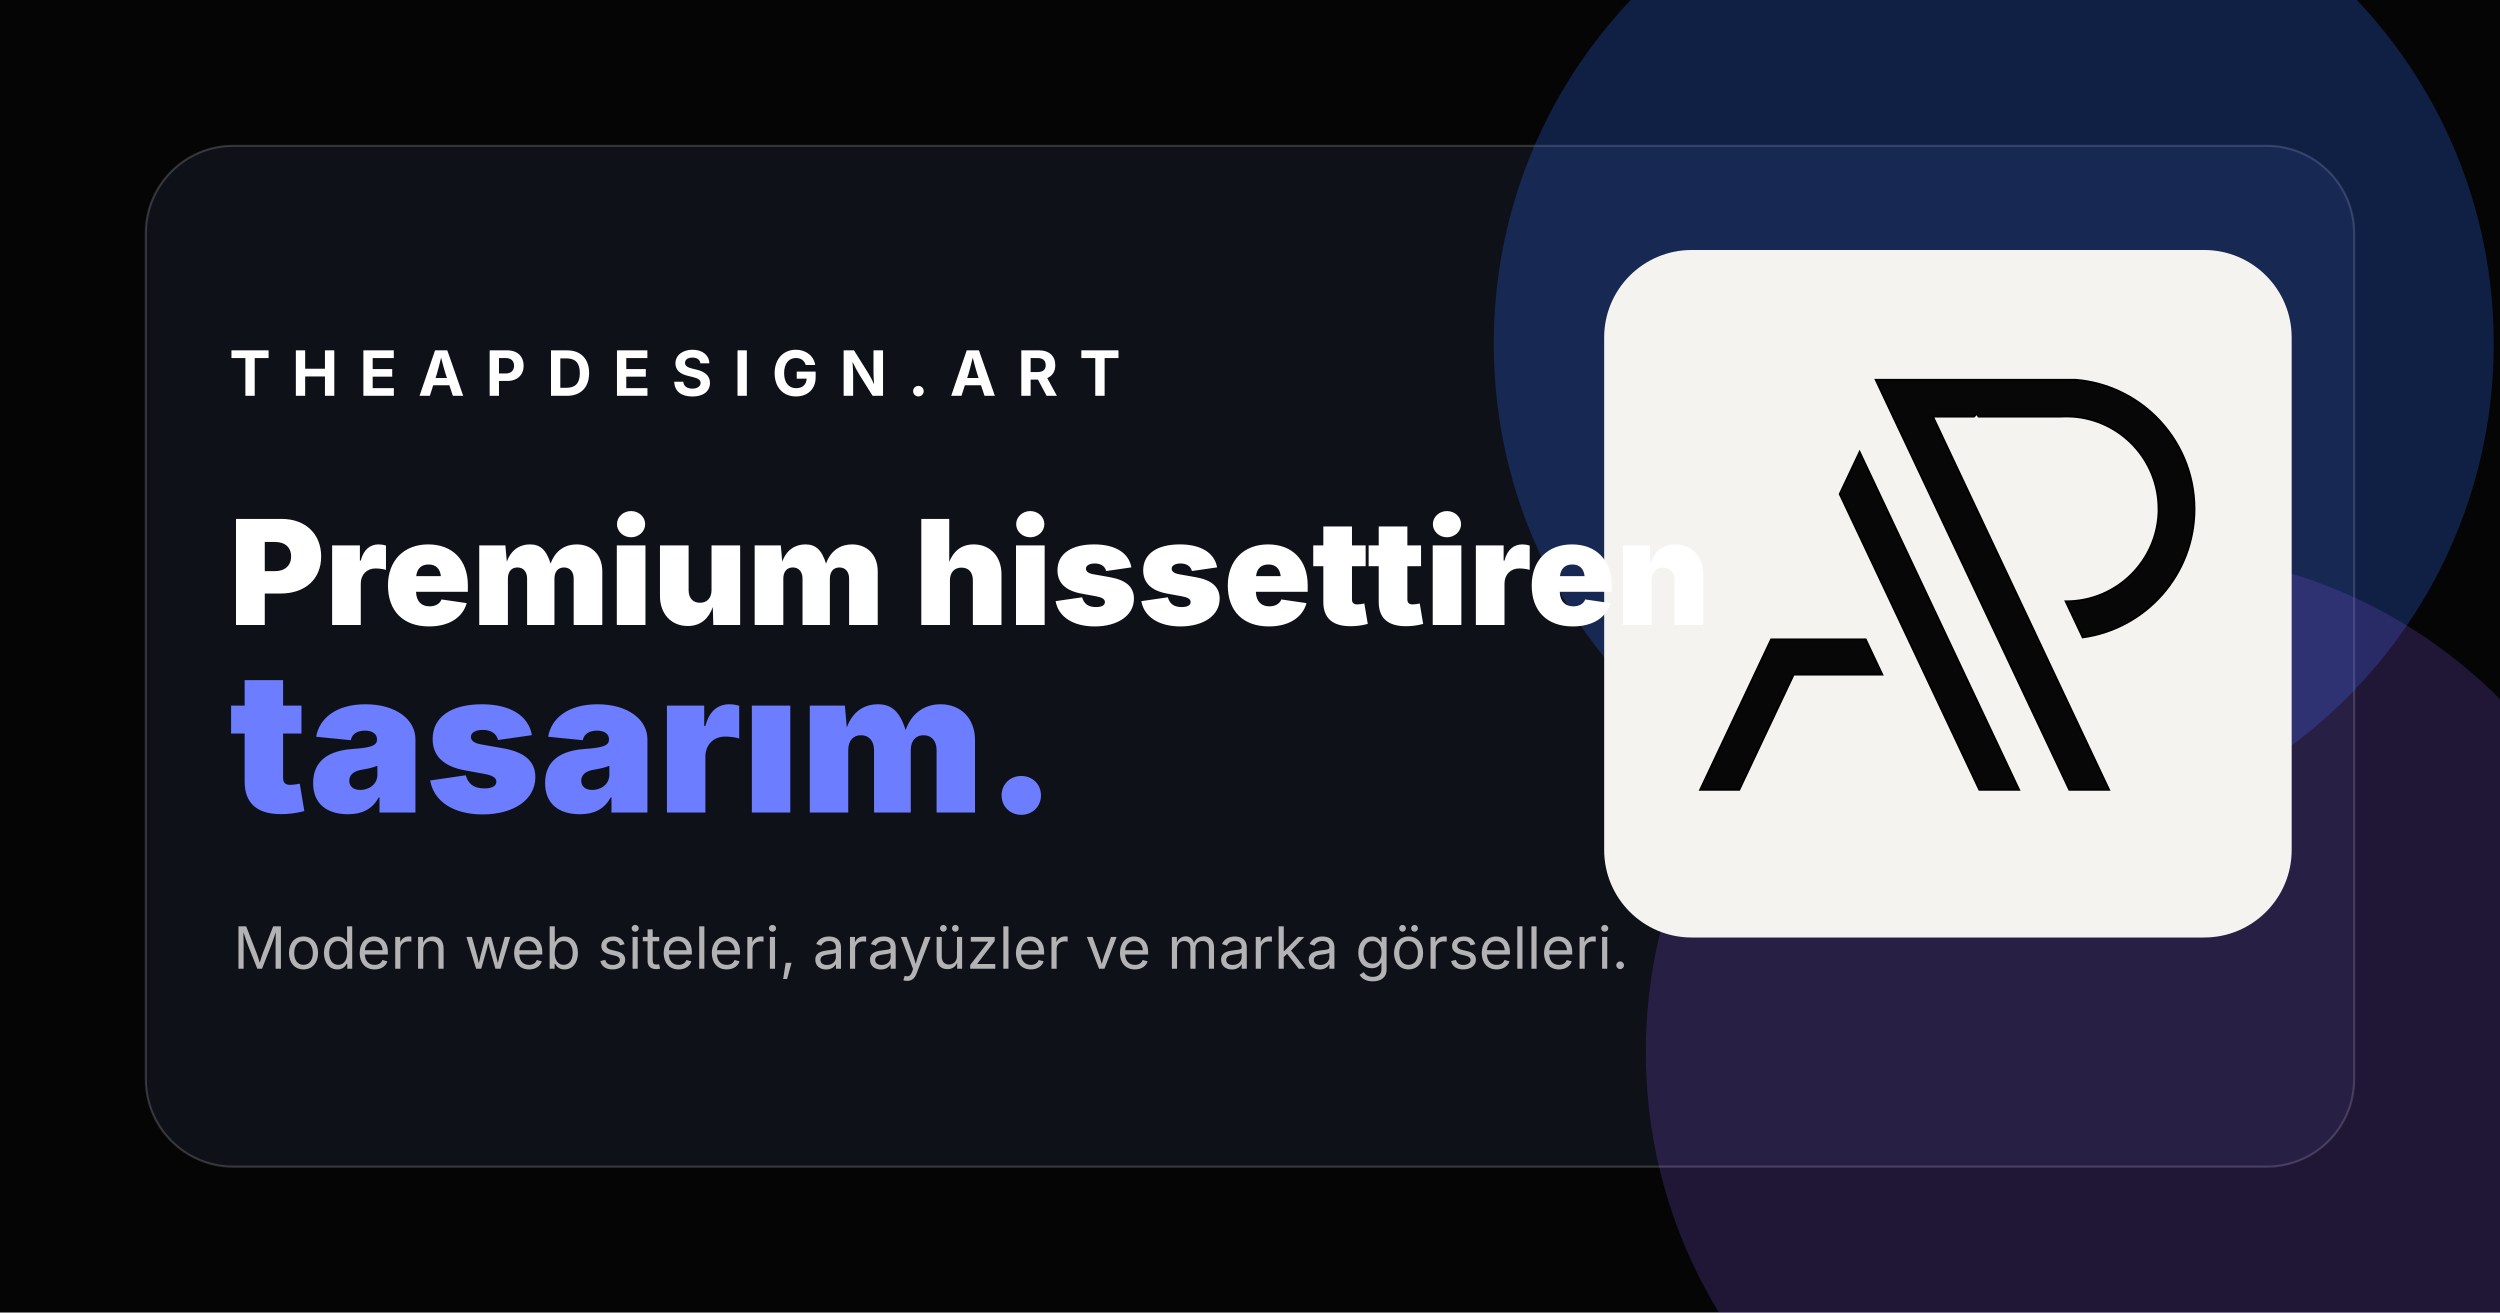
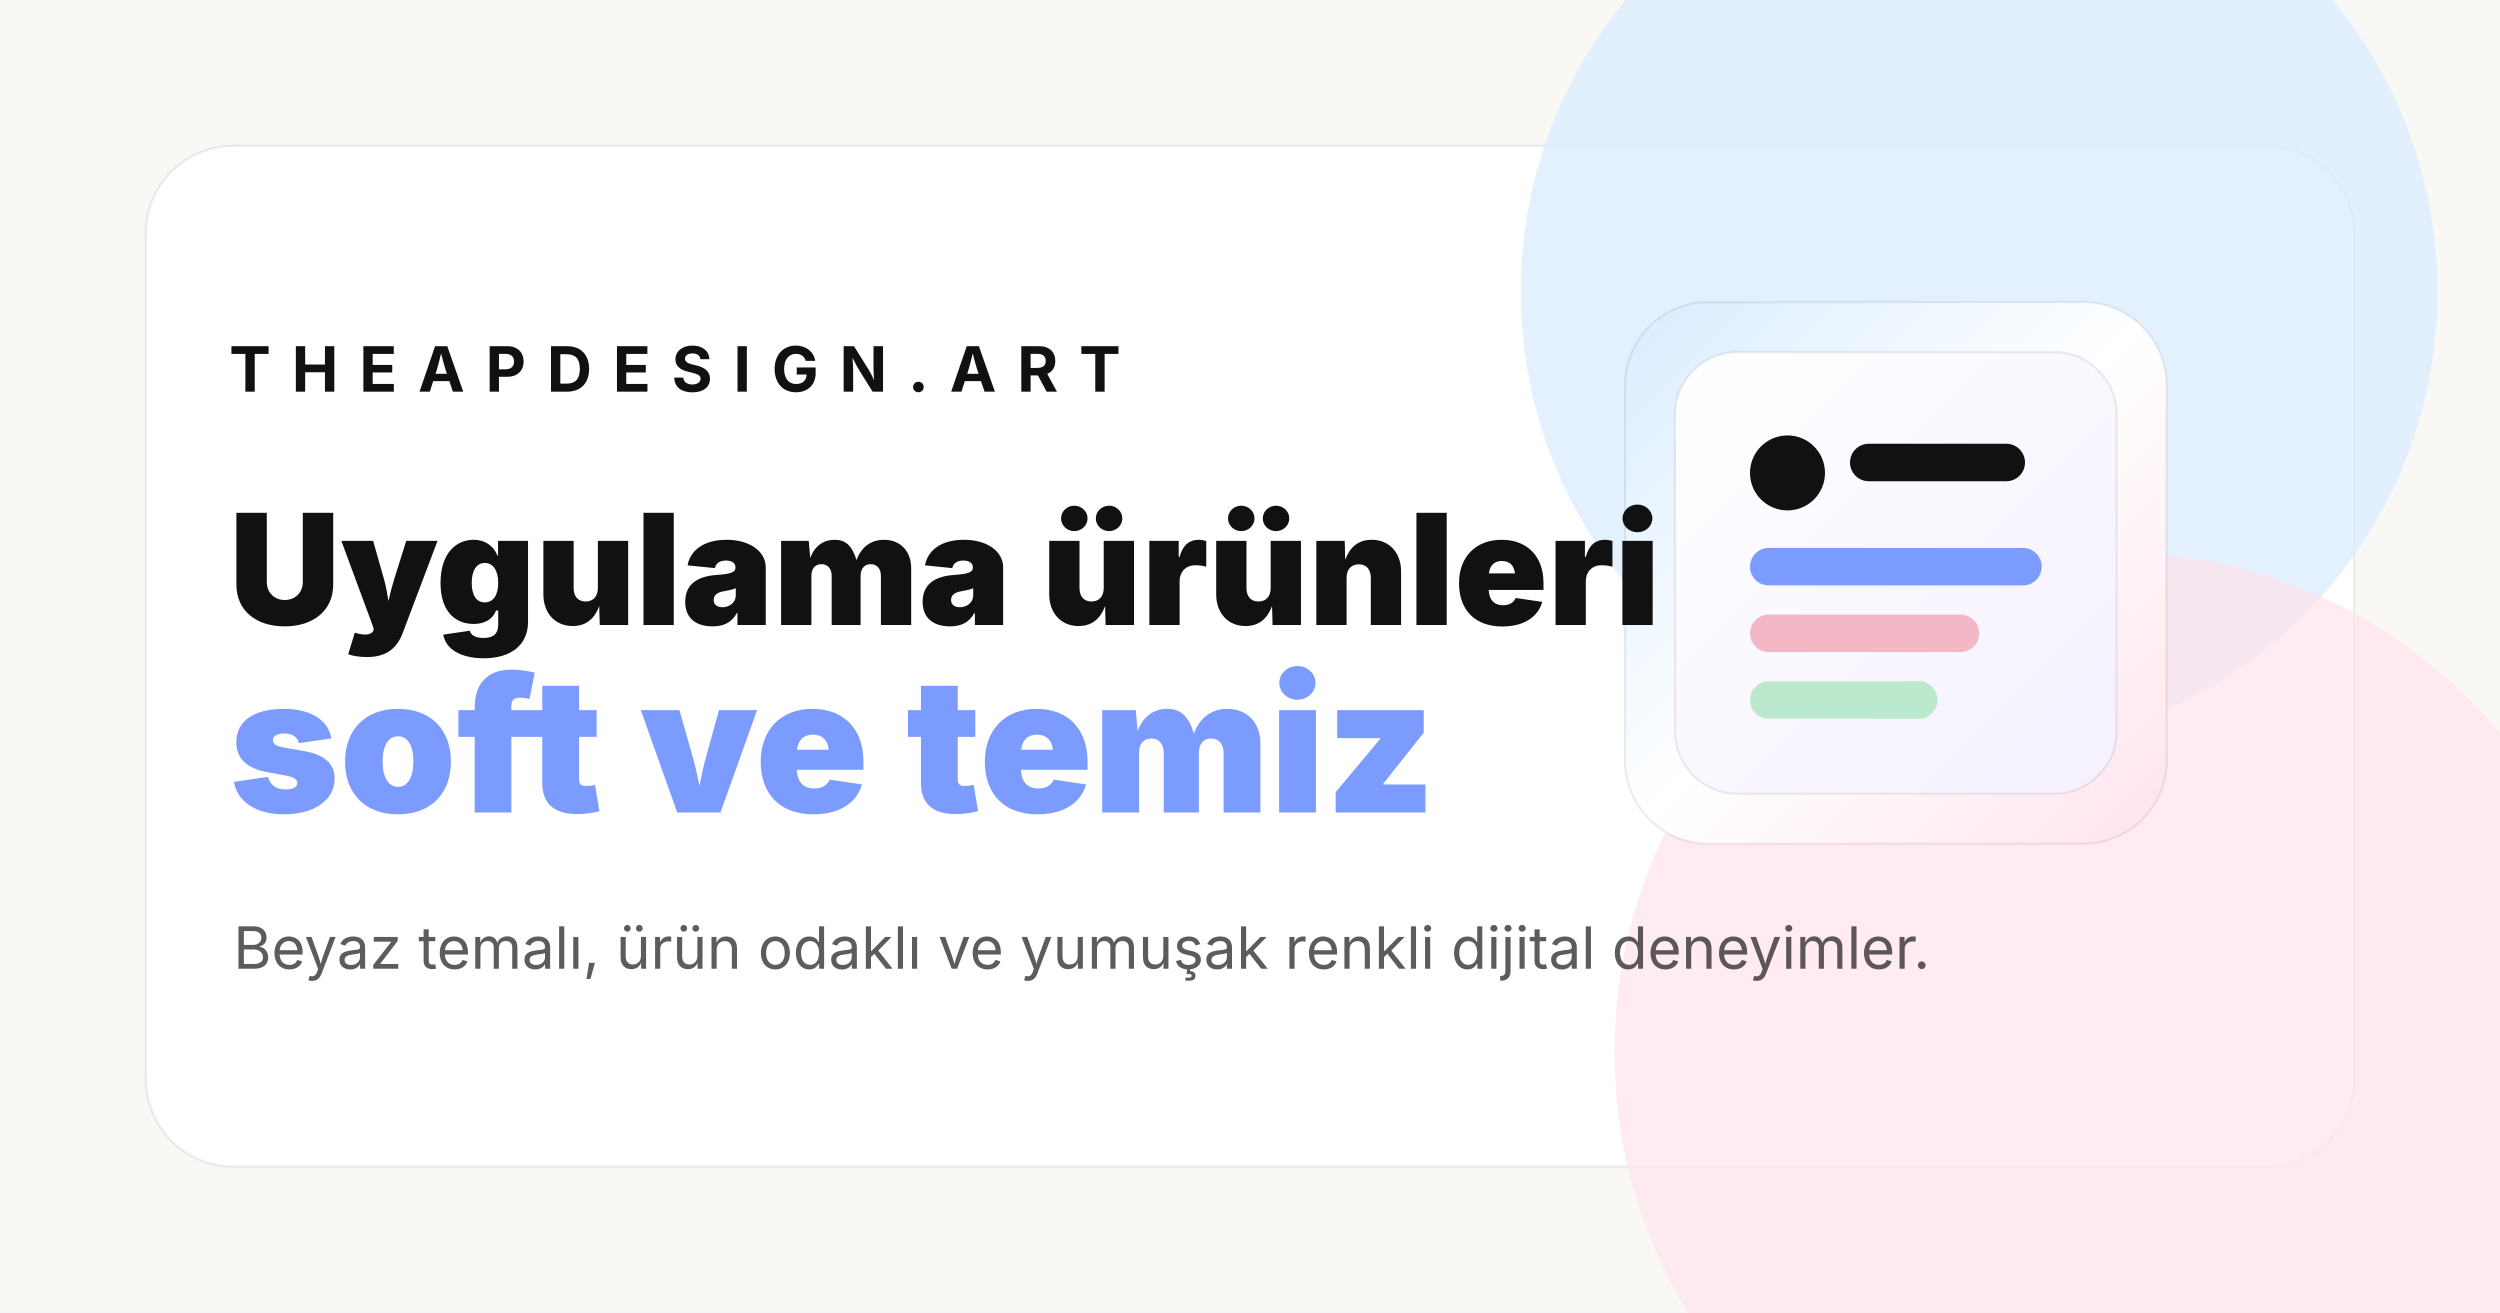
<svg xmlns="http://www.w3.org/2000/svg" viewBox="0 0 1200 630" role="img" aria-labelledby="title desc">
-   <rect width="1200" height="630" fill="#050505" />
-   <rect x="70" y="70" width="1060" height="490" rx="42" fill="#0f1118" stroke="rgba(255,255,255,0.18)" />
-   <circle cx="957" cy="165" r="240" fill="#2f6bff" opacity="0.25" />
-   <circle cx="1030" cy="505" r="240" fill="#8b5cf6" opacity="0.2" />
-   <g transform="translate(770 120)">
-     <rect width="330" height="330" rx="42" fill="#f5f3ef" />
-     <g transform="translate(0 -4) scale(0.305)">
-       <polygon fill="#070707" stroke="#000" stroke-miterlimit="10" stroke-width="3" points="437.7 681.3 298.2 681.3 292.4 693.6 259.8 762.6 212.6 862.6 151.1 862.6 229 697.4 236.6 681.3 261.6 628.4 262.8 626 411.6 626 437.7 681.3" />
-       <path fill="#070707" stroke="#000" stroke-miterlimit="10" stroke-width="3" d="M872.5,420.5c0-77.1-59.9-140.2-135.7-145.2-3.2-.2-6.5-.3-9.8-.3s-6.7.1-10,.3h-127.9l-2.2-4.7c-1.7,1.5-3.4,3.1-5,4.7h-64.5l25.3,53.7,39.1,82.8,59.8,126.7,38.4,81.3,2.9,6.2,26.1,55.3,85.6,181.3h-62.6l-85.6-181.3-26.1-55.3-21.1-44.7-78.1-165.4-48.8-103.3-17.6-37.2-13.2-28h0s-14.1-30-14.1-30h314.4c49.1,4,93.2,25.3,126.3,57.9,37.6,37,60.9,88.5,60.9,145.4,0,103.1-76.5,188.4-175.9,202.1l-26.8-56.7h.2c.2,0,.3,0,.5,0,80.4,0,145.6-65.2,145.6-145.6Z" />
-       <polygon fill="#070707" stroke="#000" stroke-miterlimit="10" stroke-width="3" points="653 862.6 590.4 862.6 504.8 681.3 478.7 626 401.5 462.4 370.7 397.2 370.7 397.2 402 330.9 432.8 396.1 541.3 626 567.4 681.3 653 862.6" />
-     </g>
+   <defs>
+     <linearGradient id="g1" x1="0%" x2="100%" y1="0%" y2="100%">
+       <stop offset="0%" stop-color="#d9ecff" />
+       <stop offset="50%" stop-color="#ffffff" />
+       <stop offset="100%" stop-color="#ffe3ec" />
+     </linearGradient>
+     <linearGradient id="g2" x1="0%" x2="100%" y1="0%" y2="100%">
+       <stop offset="0%" stop-color="#ffffff" />
+       <stop offset="100%" stop-color="#f4f0ff" />
+     </linearGradient>
+   </defs>
+   <rect width="1200" height="630" fill="#faf8f5" />
+   <rect x="70" y="70" width="1060" height="490" rx="42" fill="#ffffff" stroke="rgba(17,17,17,0.08)" />
+   <circle cx="950" cy="140" r="220" fill="#d9ecff" opacity="0.75" />
+   <circle cx="1015" cy="505" r="240" fill="#ffe3ec" opacity="0.72" />
+   <g transform="translate(780 145)">
+     <rect width="260" height="260" rx="40" fill="url(#g1)" stroke="rgba(17,17,17,0.08)" />
+     <rect x="24" y="24" width="212" height="212" rx="30" fill="url(#g2)" stroke="rgba(17,17,17,0.08)" />
+     <circle cx="78" cy="82" r="18" fill="#111111" />
+     <rect x="108" y="68" width="84" height="18" rx="9" fill="#111111" />
+     <rect x="60" y="118" width="140" height="18" rx="9" fill="#7c9bff" />
+     <rect x="60" y="150" width="110" height="18" rx="9" fill="#f4b7c6" />
+     <rect x="60" y="182" width="90" height="18" rx="9" fill="#bce9ce" />
  </g>
-   <text x="110" y="190" fill="#ffffff" font-family="Inter, Arial, sans-serif" font-size="30" font-weight="700" letter-spacing="10">THEAPDESIGN.ART</text>
-   <text x="110" y="300" fill="#ffffff" font-family="Inter, Arial, sans-serif" font-size="70" font-weight="900">Premium hissettiren</text>
-   <text x="110" y="390" fill="#6d7dff" font-family="Inter, Arial, sans-serif" font-size="94" font-weight="900">tasarım.</text>
-   <text x="112" y="465" fill="rgba(255,255,255,0.68)" font-family="Inter, Arial, sans-serif" font-size="28">Modern web siteleri, arayüzler ve marka görselleri.</text>
+   <text x="110" y="188" fill="#111111" font-family="Inter, Arial, sans-serif" font-size="30" font-weight="700" letter-spacing="10">THEAPDESIGN.ART</text>
+   <text x="110" y="300" fill="#111111" font-family="Inter, Arial, sans-serif" font-size="74" font-weight="900">Uygulama ürünleri</text>
+   <text x="110" y="390" fill="#7c9bff" font-family="Inter, Arial, sans-serif" font-size="90" font-weight="900">soft ve temiz</text>
+   <text x="112" y="465" fill="rgba(17,17,17,0.68)" font-family="Inter, Arial, sans-serif" font-size="28">Beyaz temalı, ürün odaklı ve yumuşak renkli dijital deneyimler.</text>
</svg>
